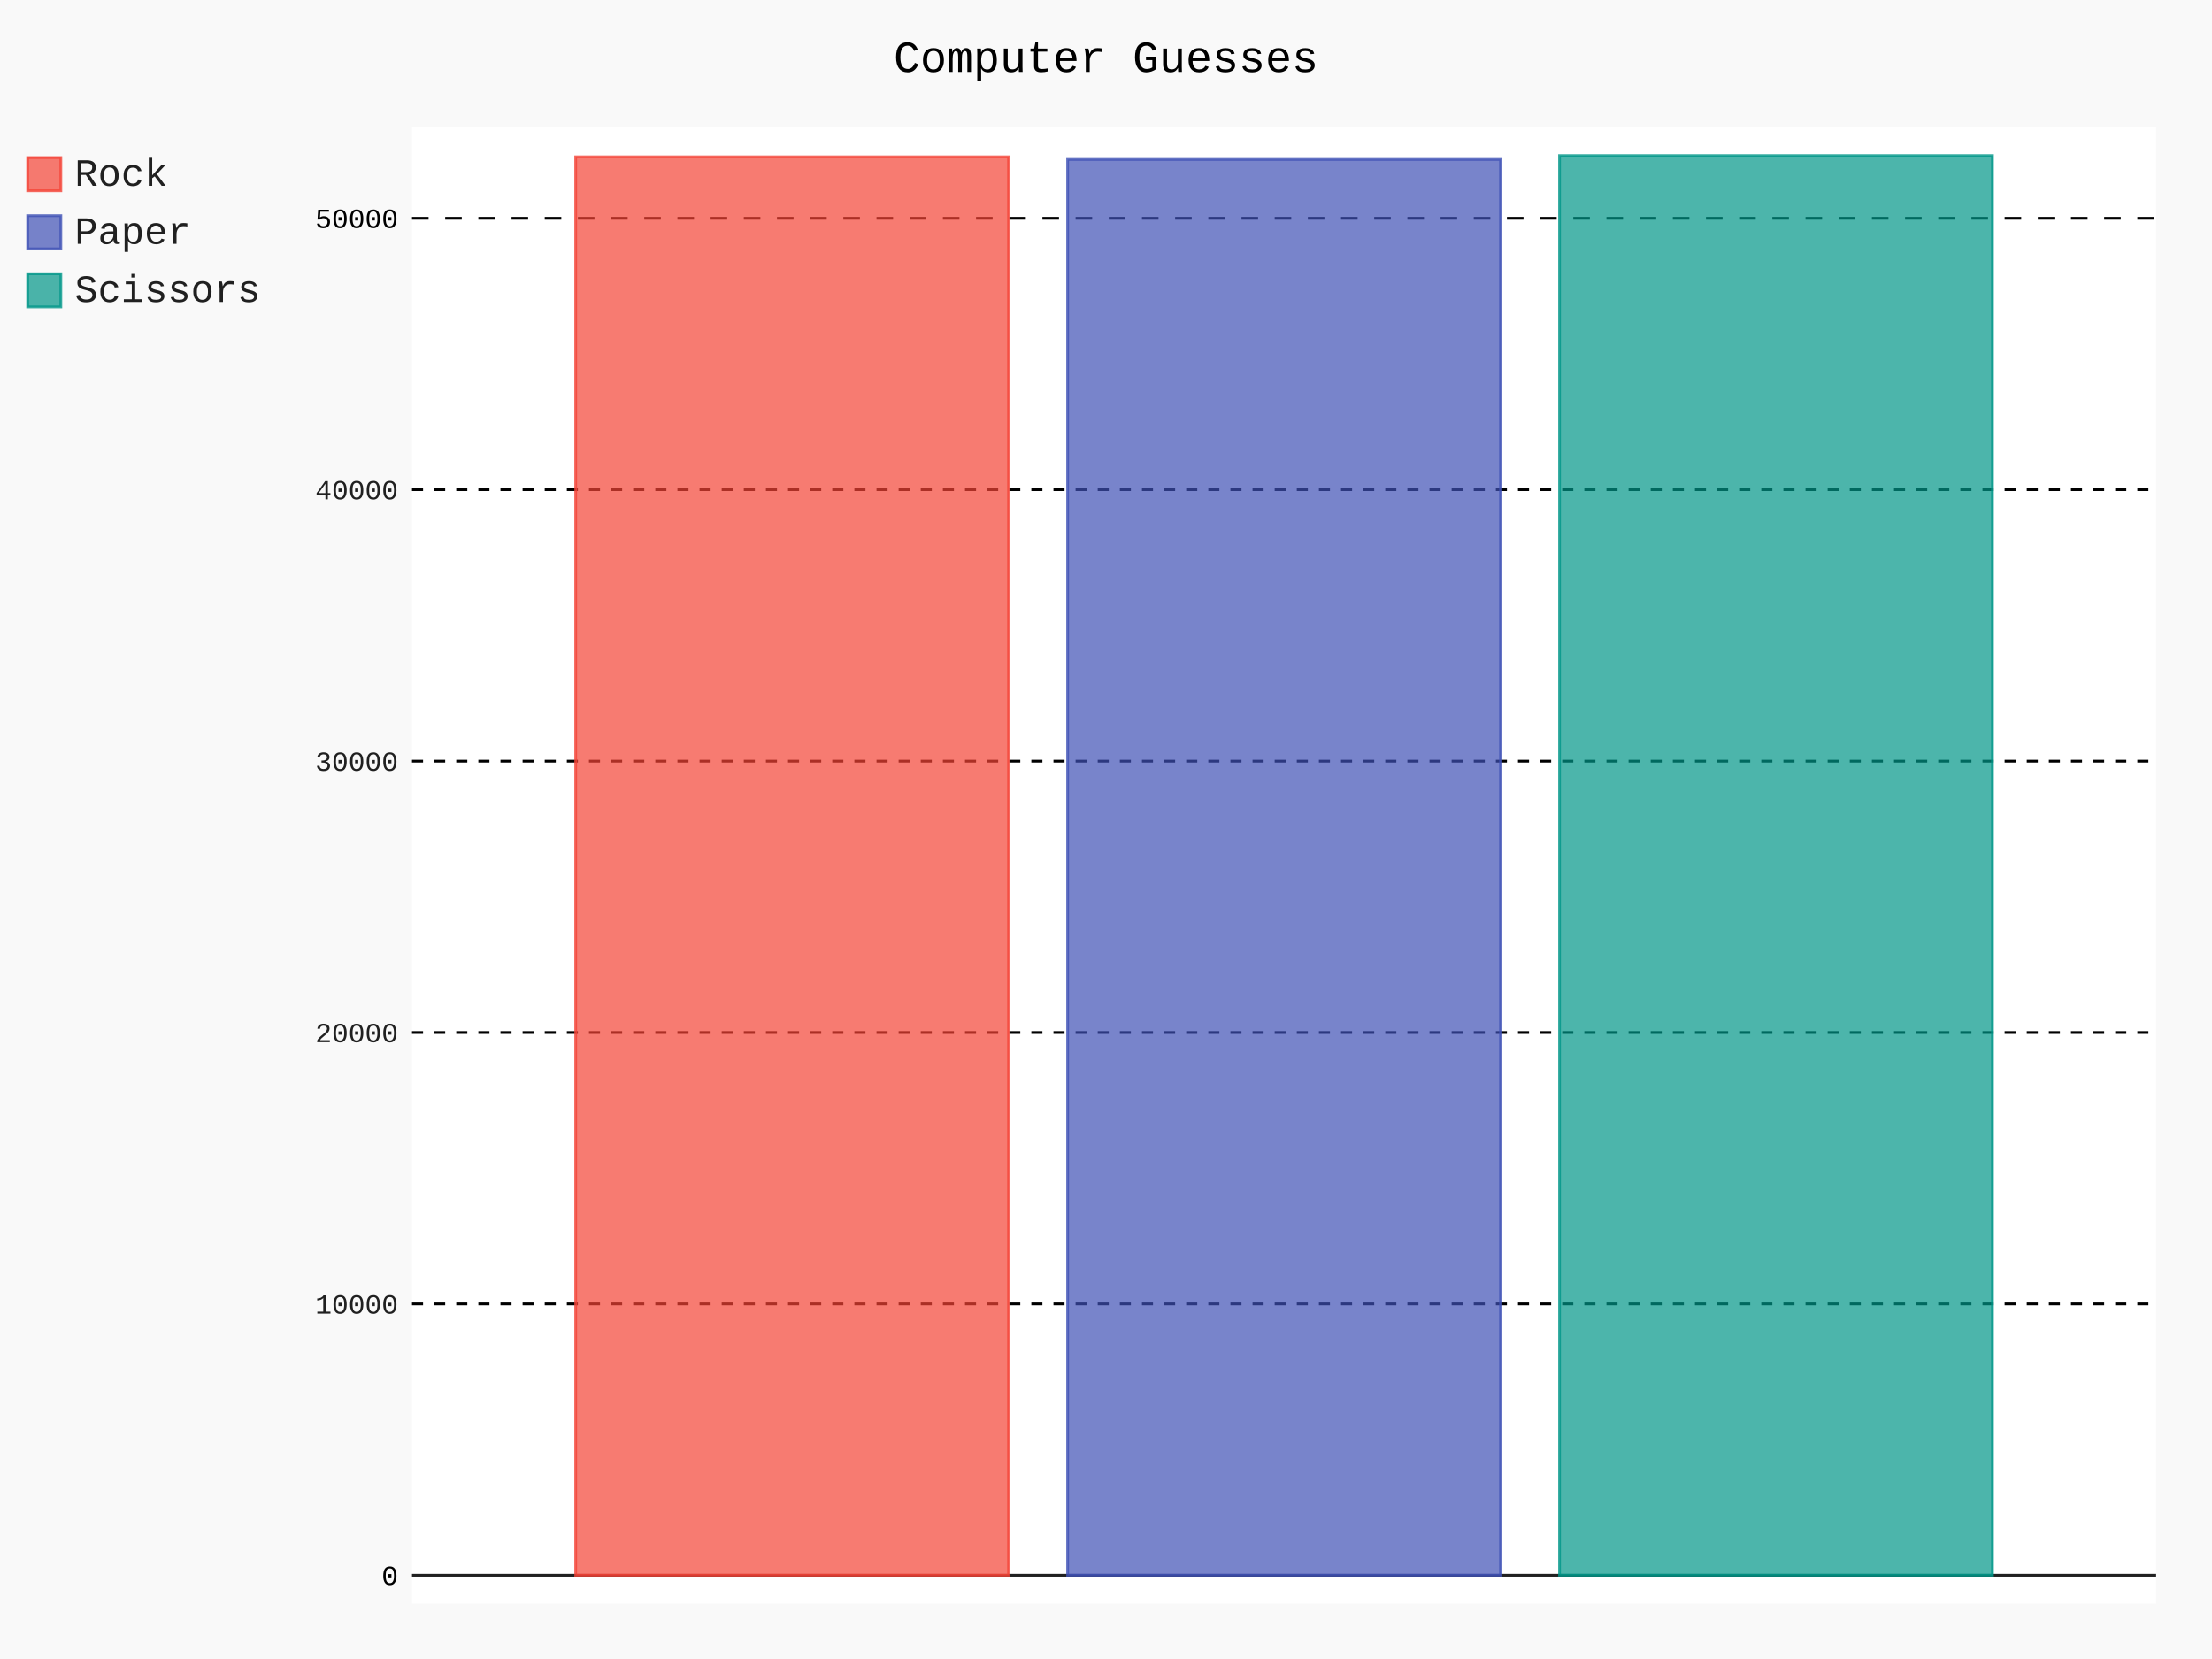
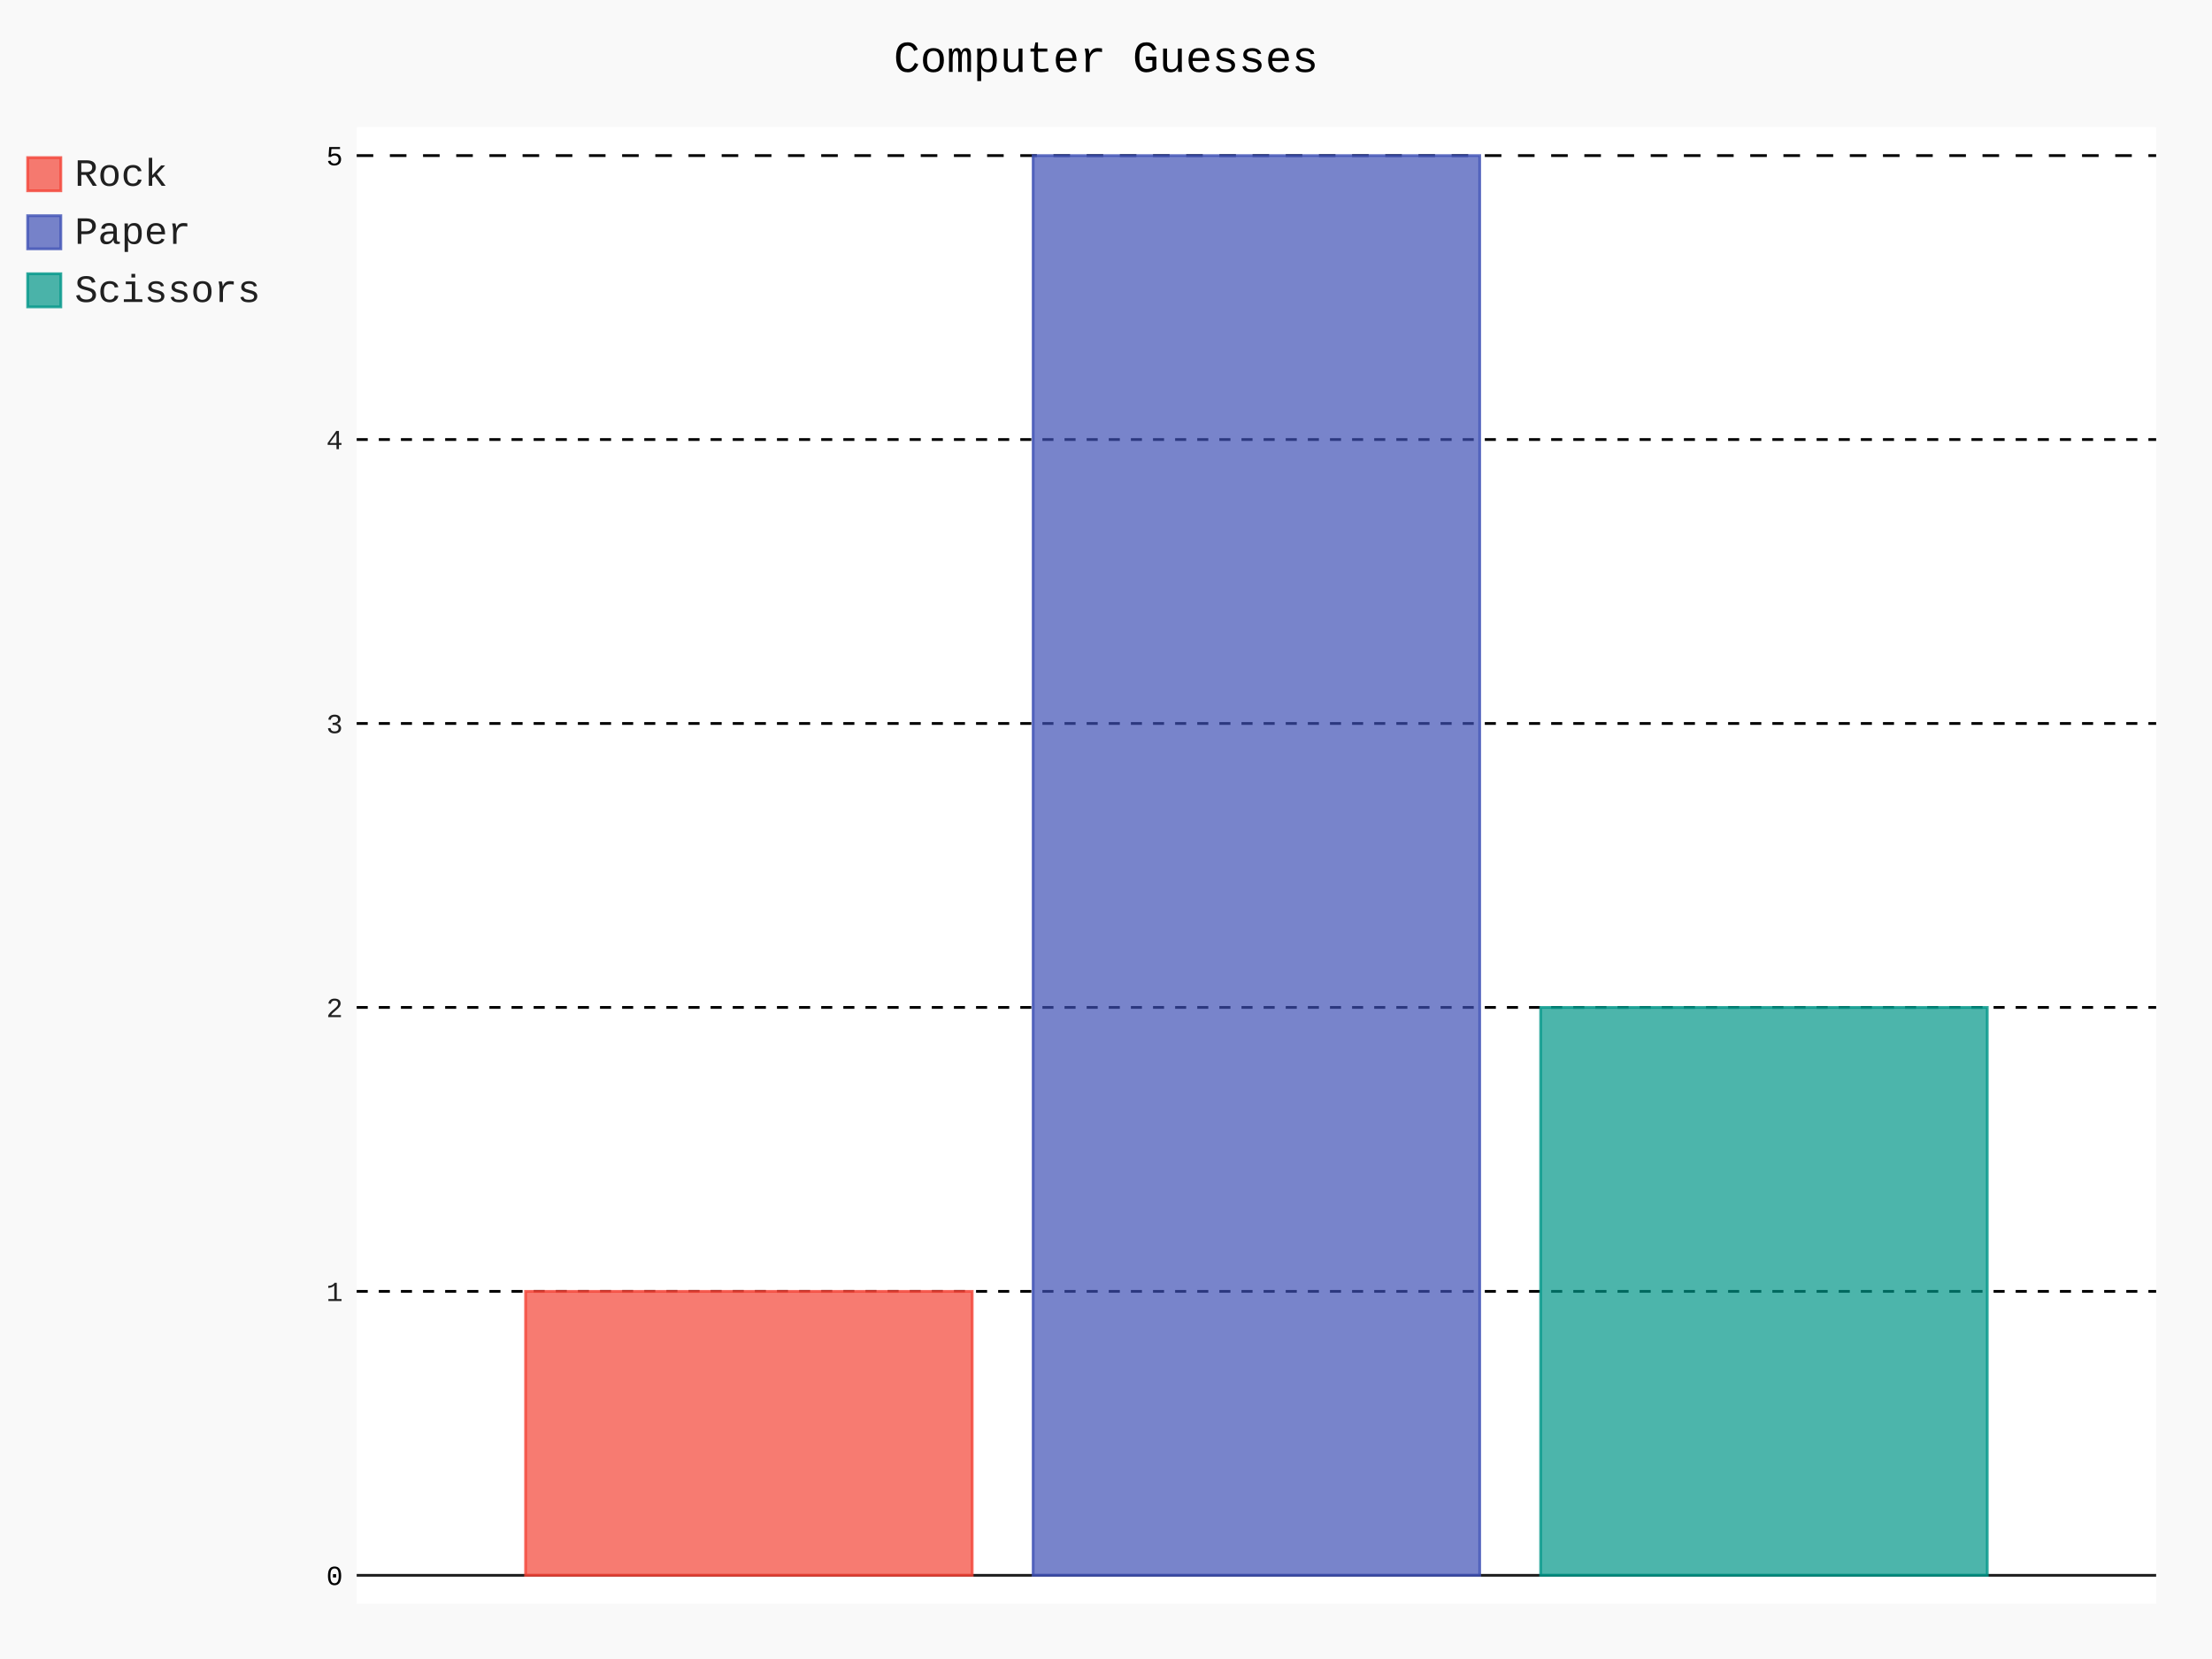
- <svg xmlns="http://www.w3.org/2000/svg" id="chart-84f8d665-5aa7-4c9c-becf-a4dac5f33e0c" class="pygal-chart" viewBox="0 0 800 600">
+ <svg xmlns="http://www.w3.org/2000/svg" id="chart-c547b643-a9ba-423c-a4cc-56ae4be39915" class="pygal-chart" viewBox="0 0 800 600">
  <defs>
-     <style type="text/css">#chart-84f8d665-5aa7-4c9c-becf-a4dac5f33e0c{-webkit-user-select:none;-webkit-font-smoothing:antialiased;font-family:Consolas,"Liberation Mono",Menlo,Courier,monospace}#chart-84f8d665-5aa7-4c9c-becf-a4dac5f33e0c .title{font-family:Consolas,"Liberation Mono",Menlo,Courier,monospace;font-size:16px}#chart-84f8d665-5aa7-4c9c-becf-a4dac5f33e0c .legends .legend text{font-family:Consolas,"Liberation Mono",Menlo,Courier,monospace;font-size:14px}#chart-84f8d665-5aa7-4c9c-becf-a4dac5f33e0c .axis text{font-family:Consolas,"Liberation Mono",Menlo,Courier,monospace;font-size:10px}#chart-84f8d665-5aa7-4c9c-becf-a4dac5f33e0c .axis text.major{font-family:Consolas,"Liberation Mono",Menlo,Courier,monospace;font-size:10px}#chart-84f8d665-5aa7-4c9c-becf-a4dac5f33e0c .text-overlay text.value{font-family:Consolas,"Liberation Mono",Menlo,Courier,monospace;font-size:16px}#chart-84f8d665-5aa7-4c9c-becf-a4dac5f33e0c .text-overlay text.label{font-family:Consolas,"Liberation Mono",Menlo,Courier,monospace;font-size:10px}#chart-84f8d665-5aa7-4c9c-becf-a4dac5f33e0c .tooltip{font-family:Consolas,"Liberation Mono",Menlo,Courier,monospace;font-size:14px}#chart-84f8d665-5aa7-4c9c-becf-a4dac5f33e0c text.no_data{font-family:Consolas,"Liberation Mono",Menlo,Courier,monospace;font-size:64px}
- #chart-84f8d665-5aa7-4c9c-becf-a4dac5f33e0c{background-color:rgba(249,249,249,1)}#chart-84f8d665-5aa7-4c9c-becf-a4dac5f33e0c path,#chart-84f8d665-5aa7-4c9c-becf-a4dac5f33e0c line,#chart-84f8d665-5aa7-4c9c-becf-a4dac5f33e0c rect,#chart-84f8d665-5aa7-4c9c-becf-a4dac5f33e0c circle{-webkit-transition:150ms;-moz-transition:150ms;transition:150ms}#chart-84f8d665-5aa7-4c9c-becf-a4dac5f33e0c .graph &gt; .background{fill:rgba(249,249,249,1)}#chart-84f8d665-5aa7-4c9c-becf-a4dac5f33e0c .plot &gt; .background{fill:rgba(255,255,255,1)}#chart-84f8d665-5aa7-4c9c-becf-a4dac5f33e0c .graph{fill:rgba(0,0,0,.87)}#chart-84f8d665-5aa7-4c9c-becf-a4dac5f33e0c text.no_data{fill:rgba(0,0,0,1)}#chart-84f8d665-5aa7-4c9c-becf-a4dac5f33e0c .title{fill:rgba(0,0,0,1)}#chart-84f8d665-5aa7-4c9c-becf-a4dac5f33e0c .legends .legend text{fill:rgba(0,0,0,.87)}#chart-84f8d665-5aa7-4c9c-becf-a4dac5f33e0c .legends .legend:hover text{fill:rgba(0,0,0,1)}#chart-84f8d665-5aa7-4c9c-becf-a4dac5f33e0c .axis .line{stroke:rgba(0,0,0,1)}#chart-84f8d665-5aa7-4c9c-becf-a4dac5f33e0c .axis .guide.line{stroke:rgba(0,0,0,.54)}#chart-84f8d665-5aa7-4c9c-becf-a4dac5f33e0c .axis .major.line{stroke:rgba(0,0,0,.87)}#chart-84f8d665-5aa7-4c9c-becf-a4dac5f33e0c .axis text.major{fill:rgba(0,0,0,1)}#chart-84f8d665-5aa7-4c9c-becf-a4dac5f33e0c .axis.y .guides:hover .guide.line,#chart-84f8d665-5aa7-4c9c-becf-a4dac5f33e0c .line-graph .axis.x .guides:hover .guide.line,#chart-84f8d665-5aa7-4c9c-becf-a4dac5f33e0c .stackedline-graph .axis.x .guides:hover .guide.line,#chart-84f8d665-5aa7-4c9c-becf-a4dac5f33e0c .xy-graph .axis.x .guides:hover .guide.line{stroke:rgba(0,0,0,1)}#chart-84f8d665-5aa7-4c9c-becf-a4dac5f33e0c .axis .guides:hover text{fill:rgba(0,0,0,1)}#chart-84f8d665-5aa7-4c9c-becf-a4dac5f33e0c .reactive{fill-opacity:.7;stroke-opacity:.8;stroke-width:1}#chart-84f8d665-5aa7-4c9c-becf-a4dac5f33e0c .ci{stroke:rgba(0,0,0,.87)}#chart-84f8d665-5aa7-4c9c-becf-a4dac5f33e0c .reactive.active,#chart-84f8d665-5aa7-4c9c-becf-a4dac5f33e0c .active .reactive{fill-opacity:.8;stroke-opacity:.9;stroke-width:4}#chart-84f8d665-5aa7-4c9c-becf-a4dac5f33e0c .ci .reactive.active{stroke-width:1.5}#chart-84f8d665-5aa7-4c9c-becf-a4dac5f33e0c .series text{fill:rgba(0,0,0,1)}#chart-84f8d665-5aa7-4c9c-becf-a4dac5f33e0c .tooltip rect{fill:rgba(255,255,255,1);stroke:rgba(0,0,0,1);-webkit-transition:opacity 150ms;-moz-transition:opacity 150ms;transition:opacity 150ms}#chart-84f8d665-5aa7-4c9c-becf-a4dac5f33e0c .tooltip .label{fill:rgba(0,0,0,.87)}#chart-84f8d665-5aa7-4c9c-becf-a4dac5f33e0c .tooltip .label{fill:rgba(0,0,0,.87)}#chart-84f8d665-5aa7-4c9c-becf-a4dac5f33e0c .tooltip .legend{font-size:.8em;fill:rgba(0,0,0,.54)}#chart-84f8d665-5aa7-4c9c-becf-a4dac5f33e0c .tooltip .x_label{font-size:.6em;fill:rgba(0,0,0,1)}#chart-84f8d665-5aa7-4c9c-becf-a4dac5f33e0c .tooltip .xlink{font-size:.5em;text-decoration:underline}#chart-84f8d665-5aa7-4c9c-becf-a4dac5f33e0c .tooltip .value{font-size:1.5em}#chart-84f8d665-5aa7-4c9c-becf-a4dac5f33e0c .bound{font-size:.5em}#chart-84f8d665-5aa7-4c9c-becf-a4dac5f33e0c .max-value{font-size:.75em;fill:rgba(0,0,0,.54)}#chart-84f8d665-5aa7-4c9c-becf-a4dac5f33e0c .map-element{fill:rgba(255,255,255,1);stroke:rgba(0,0,0,.54) !important}#chart-84f8d665-5aa7-4c9c-becf-a4dac5f33e0c .map-element .reactive{fill-opacity:inherit;stroke-opacity:inherit}#chart-84f8d665-5aa7-4c9c-becf-a4dac5f33e0c .color-0,#chart-84f8d665-5aa7-4c9c-becf-a4dac5f33e0c .color-0 a:visited{stroke:#F44336;fill:#F44336}#chart-84f8d665-5aa7-4c9c-becf-a4dac5f33e0c .color-1,#chart-84f8d665-5aa7-4c9c-becf-a4dac5f33e0c .color-1 a:visited{stroke:#3F51B5;fill:#3F51B5}#chart-84f8d665-5aa7-4c9c-becf-a4dac5f33e0c .color-2,#chart-84f8d665-5aa7-4c9c-becf-a4dac5f33e0c .color-2 a:visited{stroke:#009688;fill:#009688}#chart-84f8d665-5aa7-4c9c-becf-a4dac5f33e0c .text-overlay .color-0 text{fill:black}#chart-84f8d665-5aa7-4c9c-becf-a4dac5f33e0c .text-overlay .color-1 text{fill:black}#chart-84f8d665-5aa7-4c9c-becf-a4dac5f33e0c .text-overlay .color-2 text{fill:black}
- #chart-84f8d665-5aa7-4c9c-becf-a4dac5f33e0c text.no_data{text-anchor:middle}#chart-84f8d665-5aa7-4c9c-becf-a4dac5f33e0c .guide.line{fill:none}#chart-84f8d665-5aa7-4c9c-becf-a4dac5f33e0c .centered{text-anchor:middle}#chart-84f8d665-5aa7-4c9c-becf-a4dac5f33e0c .title{text-anchor:middle}#chart-84f8d665-5aa7-4c9c-becf-a4dac5f33e0c .legends .legend text{fill-opacity:1}#chart-84f8d665-5aa7-4c9c-becf-a4dac5f33e0c .axis.x text{text-anchor:middle}#chart-84f8d665-5aa7-4c9c-becf-a4dac5f33e0c .axis.x:not(.web) text[transform]{text-anchor:start}#chart-84f8d665-5aa7-4c9c-becf-a4dac5f33e0c .axis.x:not(.web) text[transform].backwards{text-anchor:end}#chart-84f8d665-5aa7-4c9c-becf-a4dac5f33e0c .axis.y text{text-anchor:end}#chart-84f8d665-5aa7-4c9c-becf-a4dac5f33e0c .axis.y text[transform].backwards{text-anchor:start}#chart-84f8d665-5aa7-4c9c-becf-a4dac5f33e0c .axis.y2 text{text-anchor:start}#chart-84f8d665-5aa7-4c9c-becf-a4dac5f33e0c .axis.y2 text[transform].backwards{text-anchor:end}#chart-84f8d665-5aa7-4c9c-becf-a4dac5f33e0c .axis .guide.line{stroke-dasharray:4,4;stroke:black}#chart-84f8d665-5aa7-4c9c-becf-a4dac5f33e0c .axis .major.guide.line{stroke-dasharray:6,6;stroke:black}#chart-84f8d665-5aa7-4c9c-becf-a4dac5f33e0c .horizontal .axis.y .guide.line,#chart-84f8d665-5aa7-4c9c-becf-a4dac5f33e0c .horizontal .axis.y2 .guide.line,#chart-84f8d665-5aa7-4c9c-becf-a4dac5f33e0c .vertical .axis.x .guide.line{opacity:0}#chart-84f8d665-5aa7-4c9c-becf-a4dac5f33e0c .horizontal .axis.always_show .guide.line,#chart-84f8d665-5aa7-4c9c-becf-a4dac5f33e0c .vertical .axis.always_show .guide.line{opacity:1 !important}#chart-84f8d665-5aa7-4c9c-becf-a4dac5f33e0c .axis.y .guides:hover .guide.line,#chart-84f8d665-5aa7-4c9c-becf-a4dac5f33e0c .axis.y2 .guides:hover .guide.line,#chart-84f8d665-5aa7-4c9c-becf-a4dac5f33e0c .axis.x .guides:hover .guide.line{opacity:1}#chart-84f8d665-5aa7-4c9c-becf-a4dac5f33e0c .axis .guides:hover text{opacity:1}#chart-84f8d665-5aa7-4c9c-becf-a4dac5f33e0c .nofill{fill:none}#chart-84f8d665-5aa7-4c9c-becf-a4dac5f33e0c .subtle-fill{fill-opacity:.2}#chart-84f8d665-5aa7-4c9c-becf-a4dac5f33e0c .dot{stroke-width:1px;fill-opacity:1;stroke-opacity:1}#chart-84f8d665-5aa7-4c9c-becf-a4dac5f33e0c .dot.active{stroke-width:5px}#chart-84f8d665-5aa7-4c9c-becf-a4dac5f33e0c .dot.negative{fill:transparent}#chart-84f8d665-5aa7-4c9c-becf-a4dac5f33e0c text,#chart-84f8d665-5aa7-4c9c-becf-a4dac5f33e0c tspan{stroke:none !important}#chart-84f8d665-5aa7-4c9c-becf-a4dac5f33e0c .series text.active{opacity:1}#chart-84f8d665-5aa7-4c9c-becf-a4dac5f33e0c .tooltip rect{fill-opacity:.95;stroke-width:.5}#chart-84f8d665-5aa7-4c9c-becf-a4dac5f33e0c .tooltip text{fill-opacity:1}#chart-84f8d665-5aa7-4c9c-becf-a4dac5f33e0c .showable{visibility:hidden}#chart-84f8d665-5aa7-4c9c-becf-a4dac5f33e0c .showable.shown{visibility:visible}#chart-84f8d665-5aa7-4c9c-becf-a4dac5f33e0c .gauge-background{fill:rgba(229,229,229,1);stroke:none}#chart-84f8d665-5aa7-4c9c-becf-a4dac5f33e0c .bg-lines{stroke:rgba(249,249,249,1);stroke-width:2px}</style>
+     <style type="text/css">#chart-c547b643-a9ba-423c-a4cc-56ae4be39915{-webkit-user-select:none;-webkit-font-smoothing:antialiased;font-family:Consolas,"Liberation Mono",Menlo,Courier,monospace}#chart-c547b643-a9ba-423c-a4cc-56ae4be39915 .title{font-family:Consolas,"Liberation Mono",Menlo,Courier,monospace;font-size:16px}#chart-c547b643-a9ba-423c-a4cc-56ae4be39915 .legends .legend text{font-family:Consolas,"Liberation Mono",Menlo,Courier,monospace;font-size:14px}#chart-c547b643-a9ba-423c-a4cc-56ae4be39915 .axis text{font-family:Consolas,"Liberation Mono",Menlo,Courier,monospace;font-size:10px}#chart-c547b643-a9ba-423c-a4cc-56ae4be39915 .axis text.major{font-family:Consolas,"Liberation Mono",Menlo,Courier,monospace;font-size:10px}#chart-c547b643-a9ba-423c-a4cc-56ae4be39915 .text-overlay text.value{font-family:Consolas,"Liberation Mono",Menlo,Courier,monospace;font-size:16px}#chart-c547b643-a9ba-423c-a4cc-56ae4be39915 .text-overlay text.label{font-family:Consolas,"Liberation Mono",Menlo,Courier,monospace;font-size:10px}#chart-c547b643-a9ba-423c-a4cc-56ae4be39915 .tooltip{font-family:Consolas,"Liberation Mono",Menlo,Courier,monospace;font-size:14px}#chart-c547b643-a9ba-423c-a4cc-56ae4be39915 text.no_data{font-family:Consolas,"Liberation Mono",Menlo,Courier,monospace;font-size:64px}
+ #chart-c547b643-a9ba-423c-a4cc-56ae4be39915{background-color:rgba(249,249,249,1)}#chart-c547b643-a9ba-423c-a4cc-56ae4be39915 path,#chart-c547b643-a9ba-423c-a4cc-56ae4be39915 line,#chart-c547b643-a9ba-423c-a4cc-56ae4be39915 rect,#chart-c547b643-a9ba-423c-a4cc-56ae4be39915 circle{-webkit-transition:150ms;-moz-transition:150ms;transition:150ms}#chart-c547b643-a9ba-423c-a4cc-56ae4be39915 .graph &gt; .background{fill:rgba(249,249,249,1)}#chart-c547b643-a9ba-423c-a4cc-56ae4be39915 .plot &gt; .background{fill:rgba(255,255,255,1)}#chart-c547b643-a9ba-423c-a4cc-56ae4be39915 .graph{fill:rgba(0,0,0,.87)}#chart-c547b643-a9ba-423c-a4cc-56ae4be39915 text.no_data{fill:rgba(0,0,0,1)}#chart-c547b643-a9ba-423c-a4cc-56ae4be39915 .title{fill:rgba(0,0,0,1)}#chart-c547b643-a9ba-423c-a4cc-56ae4be39915 .legends .legend text{fill:rgba(0,0,0,.87)}#chart-c547b643-a9ba-423c-a4cc-56ae4be39915 .legends .legend:hover text{fill:rgba(0,0,0,1)}#chart-c547b643-a9ba-423c-a4cc-56ae4be39915 .axis .line{stroke:rgba(0,0,0,1)}#chart-c547b643-a9ba-423c-a4cc-56ae4be39915 .axis .guide.line{stroke:rgba(0,0,0,.54)}#chart-c547b643-a9ba-423c-a4cc-56ae4be39915 .axis .major.line{stroke:rgba(0,0,0,.87)}#chart-c547b643-a9ba-423c-a4cc-56ae4be39915 .axis text.major{fill:rgba(0,0,0,1)}#chart-c547b643-a9ba-423c-a4cc-56ae4be39915 .axis.y .guides:hover .guide.line,#chart-c547b643-a9ba-423c-a4cc-56ae4be39915 .line-graph .axis.x .guides:hover .guide.line,#chart-c547b643-a9ba-423c-a4cc-56ae4be39915 .stackedline-graph .axis.x .guides:hover .guide.line,#chart-c547b643-a9ba-423c-a4cc-56ae4be39915 .xy-graph .axis.x .guides:hover .guide.line{stroke:rgba(0,0,0,1)}#chart-c547b643-a9ba-423c-a4cc-56ae4be39915 .axis .guides:hover text{fill:rgba(0,0,0,1)}#chart-c547b643-a9ba-423c-a4cc-56ae4be39915 .reactive{fill-opacity:.7;stroke-opacity:.8;stroke-width:1}#chart-c547b643-a9ba-423c-a4cc-56ae4be39915 .ci{stroke:rgba(0,0,0,.87)}#chart-c547b643-a9ba-423c-a4cc-56ae4be39915 .reactive.active,#chart-c547b643-a9ba-423c-a4cc-56ae4be39915 .active .reactive{fill-opacity:.8;stroke-opacity:.9;stroke-width:4}#chart-c547b643-a9ba-423c-a4cc-56ae4be39915 .ci .reactive.active{stroke-width:1.5}#chart-c547b643-a9ba-423c-a4cc-56ae4be39915 .series text{fill:rgba(0,0,0,1)}#chart-c547b643-a9ba-423c-a4cc-56ae4be39915 .tooltip rect{fill:rgba(255,255,255,1);stroke:rgba(0,0,0,1);-webkit-transition:opacity 150ms;-moz-transition:opacity 150ms;transition:opacity 150ms}#chart-c547b643-a9ba-423c-a4cc-56ae4be39915 .tooltip .label{fill:rgba(0,0,0,.87)}#chart-c547b643-a9ba-423c-a4cc-56ae4be39915 .tooltip .label{fill:rgba(0,0,0,.87)}#chart-c547b643-a9ba-423c-a4cc-56ae4be39915 .tooltip .legend{font-size:.8em;fill:rgba(0,0,0,.54)}#chart-c547b643-a9ba-423c-a4cc-56ae4be39915 .tooltip .x_label{font-size:.6em;fill:rgba(0,0,0,1)}#chart-c547b643-a9ba-423c-a4cc-56ae4be39915 .tooltip .xlink{font-size:.5em;text-decoration:underline}#chart-c547b643-a9ba-423c-a4cc-56ae4be39915 .tooltip .value{font-size:1.5em}#chart-c547b643-a9ba-423c-a4cc-56ae4be39915 .bound{font-size:.5em}#chart-c547b643-a9ba-423c-a4cc-56ae4be39915 .max-value{font-size:.75em;fill:rgba(0,0,0,.54)}#chart-c547b643-a9ba-423c-a4cc-56ae4be39915 .map-element{fill:rgba(255,255,255,1);stroke:rgba(0,0,0,.54) !important}#chart-c547b643-a9ba-423c-a4cc-56ae4be39915 .map-element .reactive{fill-opacity:inherit;stroke-opacity:inherit}#chart-c547b643-a9ba-423c-a4cc-56ae4be39915 .color-0,#chart-c547b643-a9ba-423c-a4cc-56ae4be39915 .color-0 a:visited{stroke:#F44336;fill:#F44336}#chart-c547b643-a9ba-423c-a4cc-56ae4be39915 .color-1,#chart-c547b643-a9ba-423c-a4cc-56ae4be39915 .color-1 a:visited{stroke:#3F51B5;fill:#3F51B5}#chart-c547b643-a9ba-423c-a4cc-56ae4be39915 .color-2,#chart-c547b643-a9ba-423c-a4cc-56ae4be39915 .color-2 a:visited{stroke:#009688;fill:#009688}#chart-c547b643-a9ba-423c-a4cc-56ae4be39915 .text-overlay .color-0 text{fill:black}#chart-c547b643-a9ba-423c-a4cc-56ae4be39915 .text-overlay .color-1 text{fill:black}#chart-c547b643-a9ba-423c-a4cc-56ae4be39915 .text-overlay .color-2 text{fill:black}
+ #chart-c547b643-a9ba-423c-a4cc-56ae4be39915 text.no_data{text-anchor:middle}#chart-c547b643-a9ba-423c-a4cc-56ae4be39915 .guide.line{fill:none}#chart-c547b643-a9ba-423c-a4cc-56ae4be39915 .centered{text-anchor:middle}#chart-c547b643-a9ba-423c-a4cc-56ae4be39915 .title{text-anchor:middle}#chart-c547b643-a9ba-423c-a4cc-56ae4be39915 .legends .legend text{fill-opacity:1}#chart-c547b643-a9ba-423c-a4cc-56ae4be39915 .axis.x text{text-anchor:middle}#chart-c547b643-a9ba-423c-a4cc-56ae4be39915 .axis.x:not(.web) text[transform]{text-anchor:start}#chart-c547b643-a9ba-423c-a4cc-56ae4be39915 .axis.x:not(.web) text[transform].backwards{text-anchor:end}#chart-c547b643-a9ba-423c-a4cc-56ae4be39915 .axis.y text{text-anchor:end}#chart-c547b643-a9ba-423c-a4cc-56ae4be39915 .axis.y text[transform].backwards{text-anchor:start}#chart-c547b643-a9ba-423c-a4cc-56ae4be39915 .axis.y2 text{text-anchor:start}#chart-c547b643-a9ba-423c-a4cc-56ae4be39915 .axis.y2 text[transform].backwards{text-anchor:end}#chart-c547b643-a9ba-423c-a4cc-56ae4be39915 .axis .guide.line{stroke-dasharray:4,4;stroke:black}#chart-c547b643-a9ba-423c-a4cc-56ae4be39915 .axis .major.guide.line{stroke-dasharray:6,6;stroke:black}#chart-c547b643-a9ba-423c-a4cc-56ae4be39915 .horizontal .axis.y .guide.line,#chart-c547b643-a9ba-423c-a4cc-56ae4be39915 .horizontal .axis.y2 .guide.line,#chart-c547b643-a9ba-423c-a4cc-56ae4be39915 .vertical .axis.x .guide.line{opacity:0}#chart-c547b643-a9ba-423c-a4cc-56ae4be39915 .horizontal .axis.always_show .guide.line,#chart-c547b643-a9ba-423c-a4cc-56ae4be39915 .vertical .axis.always_show .guide.line{opacity:1 !important}#chart-c547b643-a9ba-423c-a4cc-56ae4be39915 .axis.y .guides:hover .guide.line,#chart-c547b643-a9ba-423c-a4cc-56ae4be39915 .axis.y2 .guides:hover .guide.line,#chart-c547b643-a9ba-423c-a4cc-56ae4be39915 .axis.x .guides:hover .guide.line{opacity:1}#chart-c547b643-a9ba-423c-a4cc-56ae4be39915 .axis .guides:hover text{opacity:1}#chart-c547b643-a9ba-423c-a4cc-56ae4be39915 .nofill{fill:none}#chart-c547b643-a9ba-423c-a4cc-56ae4be39915 .subtle-fill{fill-opacity:.2}#chart-c547b643-a9ba-423c-a4cc-56ae4be39915 .dot{stroke-width:1px;fill-opacity:1;stroke-opacity:1}#chart-c547b643-a9ba-423c-a4cc-56ae4be39915 .dot.active{stroke-width:5px}#chart-c547b643-a9ba-423c-a4cc-56ae4be39915 .dot.negative{fill:transparent}#chart-c547b643-a9ba-423c-a4cc-56ae4be39915 text,#chart-c547b643-a9ba-423c-a4cc-56ae4be39915 tspan{stroke:none !important}#chart-c547b643-a9ba-423c-a4cc-56ae4be39915 .series text.active{opacity:1}#chart-c547b643-a9ba-423c-a4cc-56ae4be39915 .tooltip rect{fill-opacity:.95;stroke-width:.5}#chart-c547b643-a9ba-423c-a4cc-56ae4be39915 .tooltip text{fill-opacity:1}#chart-c547b643-a9ba-423c-a4cc-56ae4be39915 .showable{visibility:hidden}#chart-c547b643-a9ba-423c-a4cc-56ae4be39915 .showable.shown{visibility:visible}#chart-c547b643-a9ba-423c-a4cc-56ae4be39915 .gauge-background{fill:rgba(229,229,229,1);stroke:none}#chart-c547b643-a9ba-423c-a4cc-56ae4be39915 .bg-lines{stroke:rgba(249,249,249,1);stroke-width:2px}</style>
  </defs>
  <g class="graph bar-graph vertical">
    <rect x="0" y="0" width="800" height="600" class="background" />
-     <g transform="translate(149, 46)" class="plot">
-       <rect x="0" y="0" width="630.8" height="534" class="background" />
+     <g transform="translate(129, 46)" class="plot">
+       <rect x="0" y="0" width="650.8" height="534" class="background" />
      <g class="axis y always_show">
        <g class="guides">
-           <path d="M0 523.731 h630.8" class="axis major line" />
+           <path d="M0 523.731 h650.8" class="axis major line" />
          <text x="-5" y="527.231" class="major">0</text>
        </g>
        <g class="guides">
-           <path d="M0 425.573 h630.8" class="guide line" />
-           <text x="-5" y="429.073" class="">10000</text>
+           <path d="M0 421.038 h650.8" class="guide line" />
+           <text x="-5" y="424.538" class="">1</text>
        </g>
        <g class="guides">
-           <path d="M0 327.416 h630.8" class="guide line" />
-           <text x="-5" y="330.916" class="">20000</text>
+           <path d="M0 318.346 h650.8" class="guide line" />
+           <text x="-5" y="321.846" class="">2</text>
        </g>
        <g class="guides">
-           <path d="M0 229.258 h630.8" class="guide line" />
-           <text x="-5" y="232.758" class="">30000</text>
+           <path d="M0 215.654 h650.8" class="guide line" />
+           <text x="-5" y="219.154" class="">3</text>
        </g>
        <g class="guides">
-           <path d="M0 131.101 h630.8" class="guide line" />
-           <text x="-5" y="134.601" class="">40000</text>
+           <path d="M0 112.962 h650.8" class="guide line" />
+           <text x="-5" y="116.462" class="">4</text>
        </g>
        <g class="guides">
-           <path d="M0 32.944 h630.8" class="major guide line" />
-           <text x="-5" y="36.444" class="major">50000</text>
+           <path d="M0 10.269 h650.8" class="major guide line" />
+           <text x="-5" y="13.769" class="major">5</text>
        </g>
      </g>
      <g class="series serie-0 color-0">
        <g class="bars">
          <g class="bar">
-             <rect x="59.198" y="10.721" rx="0" ry="0" width="156.568" height="513.01" class="rect reactive tooltip-trigger" />
+             <rect x="61.075" y="421.038" rx="0" ry="0" width="161.532" height="102.692" class="rect reactive tooltip-trigger" />
          </g>
        </g>
      </g>
      <g class="series serie-1 color-1">
        <g class="bars">
          <g class="bar">
-             <rect x="237.116" y="11.673" rx="0" ry="0" width="156.568" height="512.058" class="rect reactive tooltip-trigger" />
+             <rect x="244.634" y="10.269" rx="0" ry="0" width="161.532" height="513.462" class="rect reactive tooltip-trigger" />
          </g>
        </g>
      </g>
      <g class="series serie-2 color-2">
        <g class="bars">
          <g class="bar">
-             <rect x="415.034" y="10.269" rx="0" ry="0" width="156.568" height="513.462" class="rect reactive tooltip-trigger" />
+             <rect x="428.193" y="318.346" rx="0" ry="0" width="161.532" height="205.385" class="rect reactive tooltip-trigger" />
          </g>
        </g>
      </g>
    </g>
    <g class="titles">
      <text x="400.0" y="26" class="title plot_title">Computer Guesses</text>
    </g>
-     <g transform="translate(149, 46)" class="plot overlay">
+     <g transform="translate(129, 46)" class="plot overlay">
      <g class="series serie-0 color-0" />
      <g class="series serie-1 color-1" />
      <g class="series serie-2 color-2" />
    </g>
-     <g transform="translate(149, 46)" class="plot text-overlay">
+     <g transform="translate(129, 46)" class="plot text-overlay">
      <g class="series serie-0 color-0" />
      <g class="series serie-1 color-1" />
      <g class="series serie-2 color-2" />
    </g>
-     <g transform="translate(149, 46)" class="plot tooltip-overlay">
+     <g transform="translate(129, 46)" class="plot tooltip-overlay">
      <g transform="translate(0 0)" style="opacity: 0" class="tooltip">
        <rect rx="0" ry="0" width="0" height="0" class="tooltip-box" />
        <g class="text" />
      </g>
    </g>
    <g transform="translate(10, 56)" class="legends">
      <g id="activate-serie-0" class="legend reactive activate-serie">
        <rect x="0.0" y="1.0" width="12" height="12" class="color-0 reactive" />
        <text x="17.0" y="11.2">Rock</text>
      </g>
      <g id="activate-serie-1" class="legend reactive activate-serie">
        <rect x="0.0" y="22.0" width="12" height="12" class="color-1 reactive" />
        <text x="17.0" y="32.2">Paper</text>
      </g>
      <g id="activate-serie-2" class="legend reactive activate-serie">
        <rect x="0.0" y="43.0" width="12" height="12" class="color-2 reactive" />
        <text x="17.0" y="53.2">Scissors</text>
      </g>
    </g>
    <g transform="translate(790, 56)" class="legends" />
  </g>
</svg>
